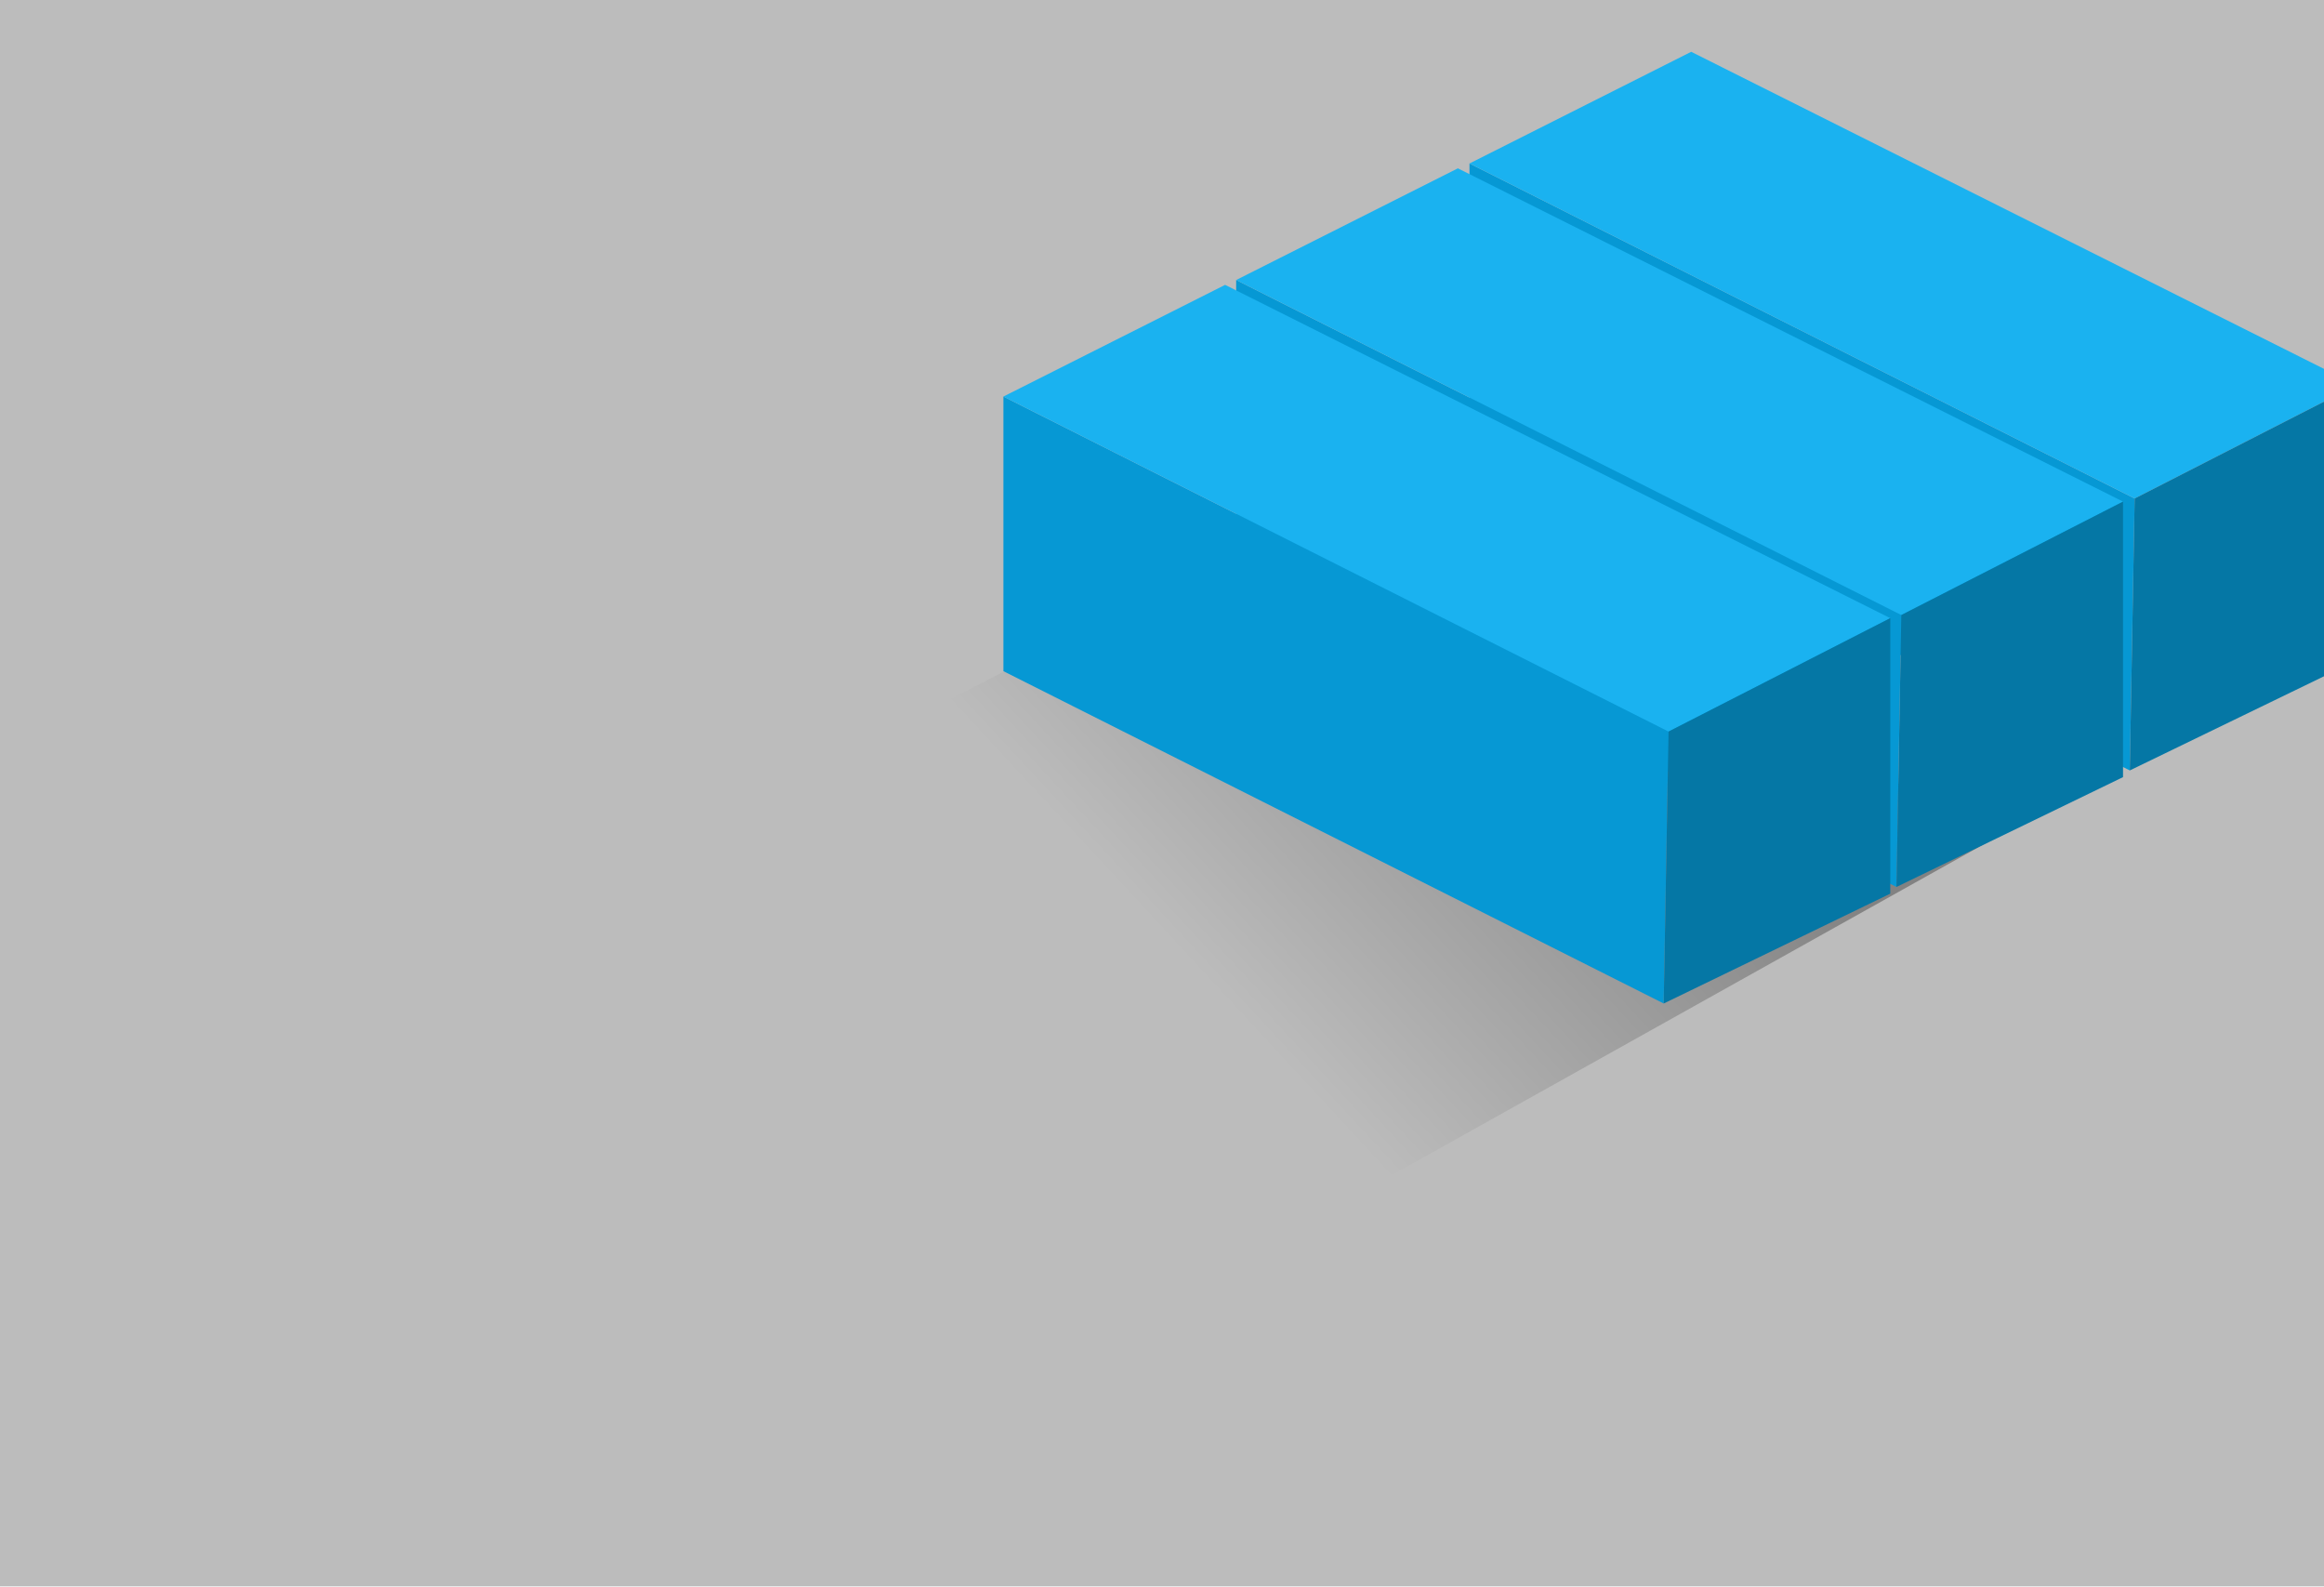
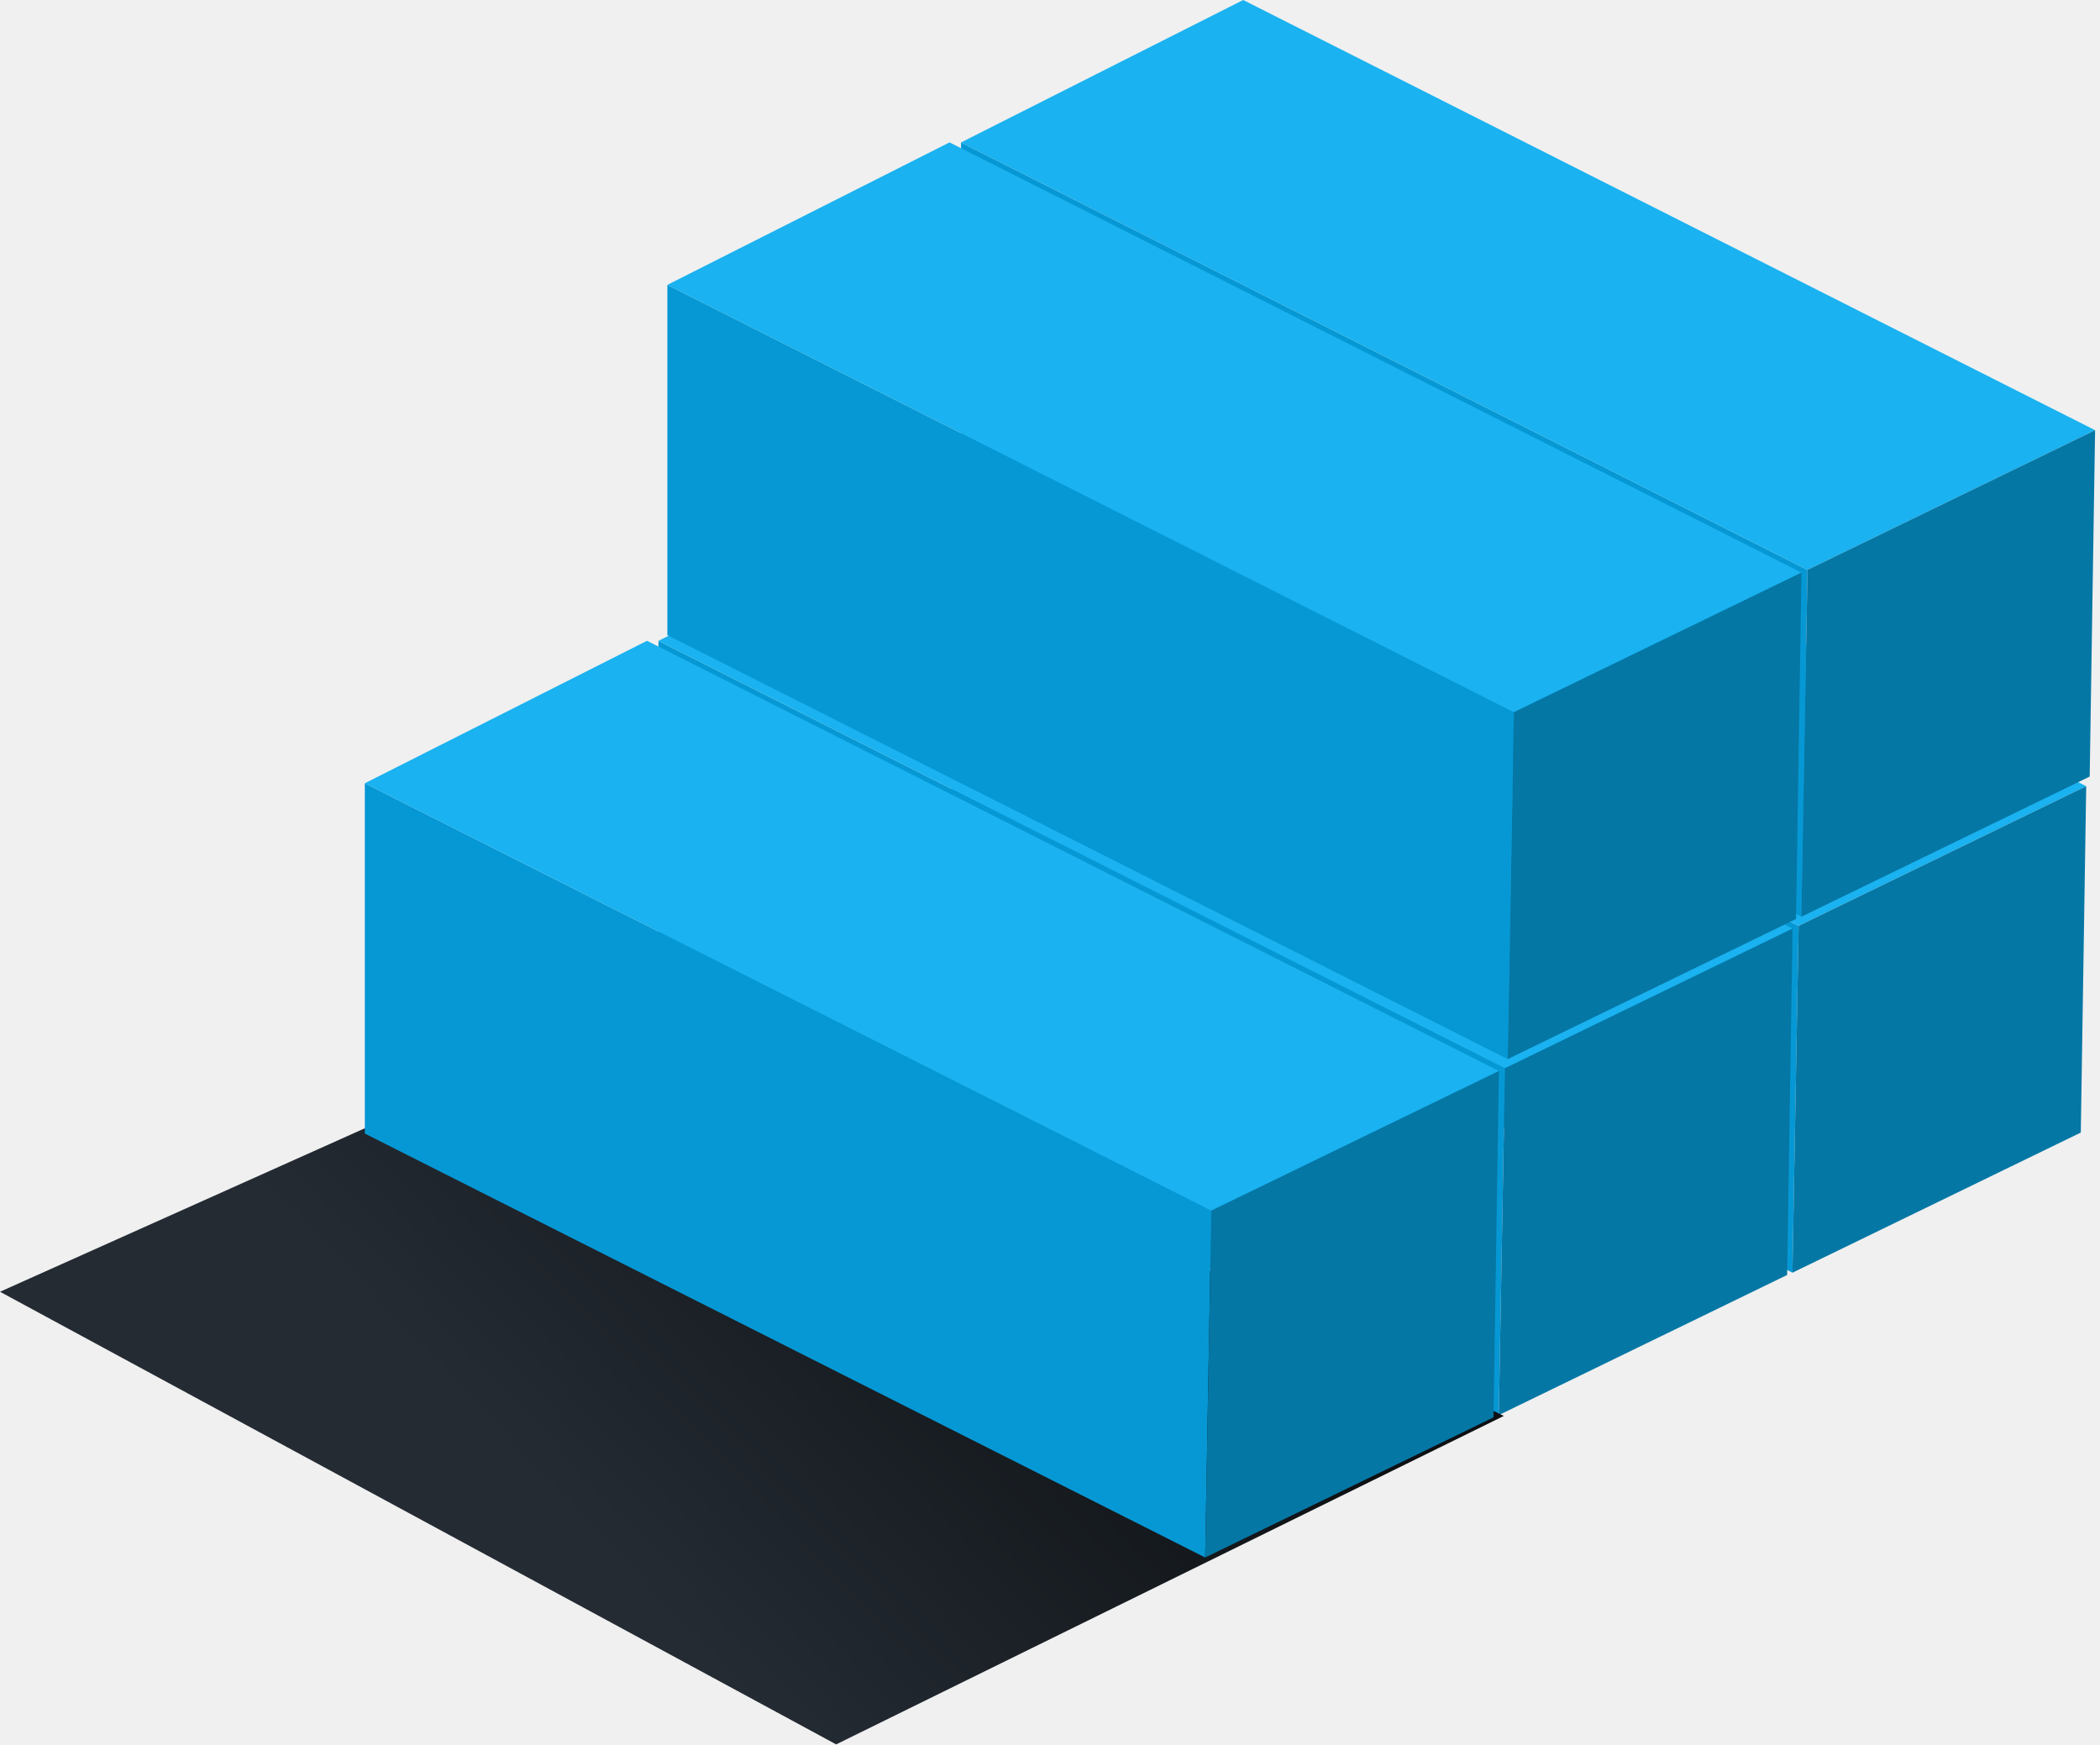
- <svg xmlns="http://www.w3.org/2000/svg" xmlns:xlink="http://www.w3.org/1999/xlink" width="359px" height="245px" viewBox="0 0 359 245" version="1.1">
+ <svg xmlns="http://www.w3.org/2000/svg" width="236px" height="196px" viewBox="0 0 236 196" version="1.1">
  <defs>
-     <rect id="path-1" x="0" y="0" width="359" height="245" />
-     <linearGradient x1="35.062%" y1="59.06%" x2="79.575%" y2="37.025%" id="linearGradient-3">
-       <stop stop-color="#BCBCBC" offset="0%" />
-       <stop stop-color="#828282" offset="100%" />
+     <linearGradient x1="33.597%" y1="60.602%" x2="79.575%" y2="38.887%" id="linearGradient-1">
+       <stop stop-color="#242B33" offset="0%" />
+       <stop stop-color="#0E1114" offset="100%" />
    </linearGradient>
  </defs>
-   <g id="Page-1" stroke="none" stroke-width="1" fill="none" fill-rule="evenodd">
-     <g id="дома" transform="translate(-484, -1314)">
-       <g id="blocks_m" transform="translate(484, 1314)">
-         <mask id="mask-2" fill="white">
-           <use xlink:href="#path-1" />
-         </mask>
-         <use id="Rectangle-Copy-4" fill="#BCBCBC" xlink:href="#path-1" />
-         <polygon id="Path-20-Copy" fill="url(#linearGradient-3)" mask="url(#mask-2)" points="206.956 77 308.956 129 206.956 186 106 129" />
-         <g id="Group-20-Copy-4" mask="url(#mask-2)">
-           <g transform="translate(227, 8)">
-             <polygon id="Path-17" fill="#0698D4" points="0 17.25 102.75 69 102 111 0 59.668" />
-             <polygon id="Path-18" fill="#1AB2F0" points="0 17.25 34.25 0 137 51.48 102.75 69" />
-             <polygon id="Path-19" fill="#0577A5" points="102.75 69 102 111 137 94.033 137 51.48" />
+   <g id="Home" stroke="none" stroke-width="1" fill="none" fill-rule="evenodd">
+     <g id="дома-V1" transform="translate(-1149, -1398)">
+       <g id="blocks_xl" transform="translate(858, 1374)">
+         <g id="cubes_75" transform="translate(291, 24)">
+           <g id="Group" transform="translate(107, 40)">
+             <g id="Group-20-Copy-3">
+               <polygon id="Path-17" fill="#0698D4" points="0 16.007 95.131 64.027 94.437 103 0 55.367" />
+               <polygon id="Path-18" fill="#1AB2F0" points="0 16.007 31.71 0 127.45 48.338 95.131 64.027" />
+               <polygon id="Path-19" fill="#0577A5" points="95.131 64.027 94.437 103 126.842 87.256 127.45 48.338" />
+             </g>
          </g>
-         </g>
-         <g id="Group-20-Copy-3" mask="url(#mask-2)">
-           <g transform="translate(190.9555, 26)">
-             <polygon id="Path-17" fill="#0698D4" points="0 17.25 102.75 69 102 111 0 59.668" />
-             <polygon id="Path-18" fill="#1AB2F0" points="0 17.25 34.25 0 137 51.48 102.75 69" />
-             <polygon id="Path-19" fill="#0577A5" points="102.75 69 102 111 137 94.033 137 51.48" />
+           <g id="Group" transform="translate(74, 56)">
+             <g id="Group-20-Copy-3">
+               <polygon id="Path-17" fill="#0698D4" points="0 16.007 95.131 64.027 94.437 103 0 55.367" />
+               <polygon id="Path-18" fill="#1AB2F0" points="0 16.007 31.71 0 127.45 48.338 95.131 64.027" />
+               <polygon id="Path-19" fill="#0577A5" points="95.131 64.027 94.437 103 126.842 87.256 127.45 48.338" />
+             </g>
          </g>
-         </g>
-         <g id="Group-20-Copy-5" mask="url(#mask-2)">
-           <g transform="translate(155, 44)">
-             <polygon id="Path-17" fill="#0698D4" points="0 17.25 102.75 69 102 111 0 59.668" />
-             <polygon id="Path-18" fill="#1AB2F0" points="0 17.25 34.25 0 137 51.48 102.75 69" />
-             <polygon id="Path-19" fill="#0577A5" points="102.75 69 102 111 137 94.033 137 51.48" />
+           <g id="Group" transform="translate(108, 0)">
+             <g id="Group-20-Copy-3">
+               <polygon id="Path-17" fill="#0698D4" points="0 16.007 95.131 64.027 94.437 103 0 55.367" />
+               <polygon id="Path-18" fill="#1AB2F0" points="0 16.007 31.71 0 127.45 48.338 95.131 64.027" />
+               <polygon id="Path-19" fill="#0577A5" points="95.131 64.027 94.437 103 126.842 87.256 127.45 48.338" />
+             </g>
+           </g>
+           <g id="Group" transform="translate(75, 16)">
+             <g id="Group-20-Copy-3">
+               <polygon id="Path-17" fill="#0698D4" points="0 16.007 95.131 64.027 94.437 103 0 55.367" />
+               <polygon id="Path-18" fill="#1AB2F0" points="0 16.007 31.71 0 127.45 48.338 95.131 64.027" />
+               <polygon id="Path-19" fill="#0577A5" points="95.131 64.027 94.437 103 126.842 87.256 127.45 48.338" />
+             </g>
+           </g>
+           <polygon id="Path-20-Copy-2" fill="url(#linearGradient-1)" points="73.971 112 169 159.097 93.968 196 0 145.142" />
+           <g id="Group" transform="translate(41, 72)">
+             <g id="Group-20-Copy-3">
+               <polygon id="Path-17" fill="#0698D4" points="0 16.007 95.131 64.027 94.437 103 0 55.367" />
+               <polygon id="Path-18" fill="#1AB2F0" points="0 16.007 31.71 0 127.45 48.338 95.131 64.027" />
+               <polygon id="Path-19" fill="#0577A5" points="95.131 64.027 94.437 103 126.842 87.256 127.45 48.338" />
+             </g>
          </g>
        </g>
      </g>
    </g>
  </g>
</svg>
